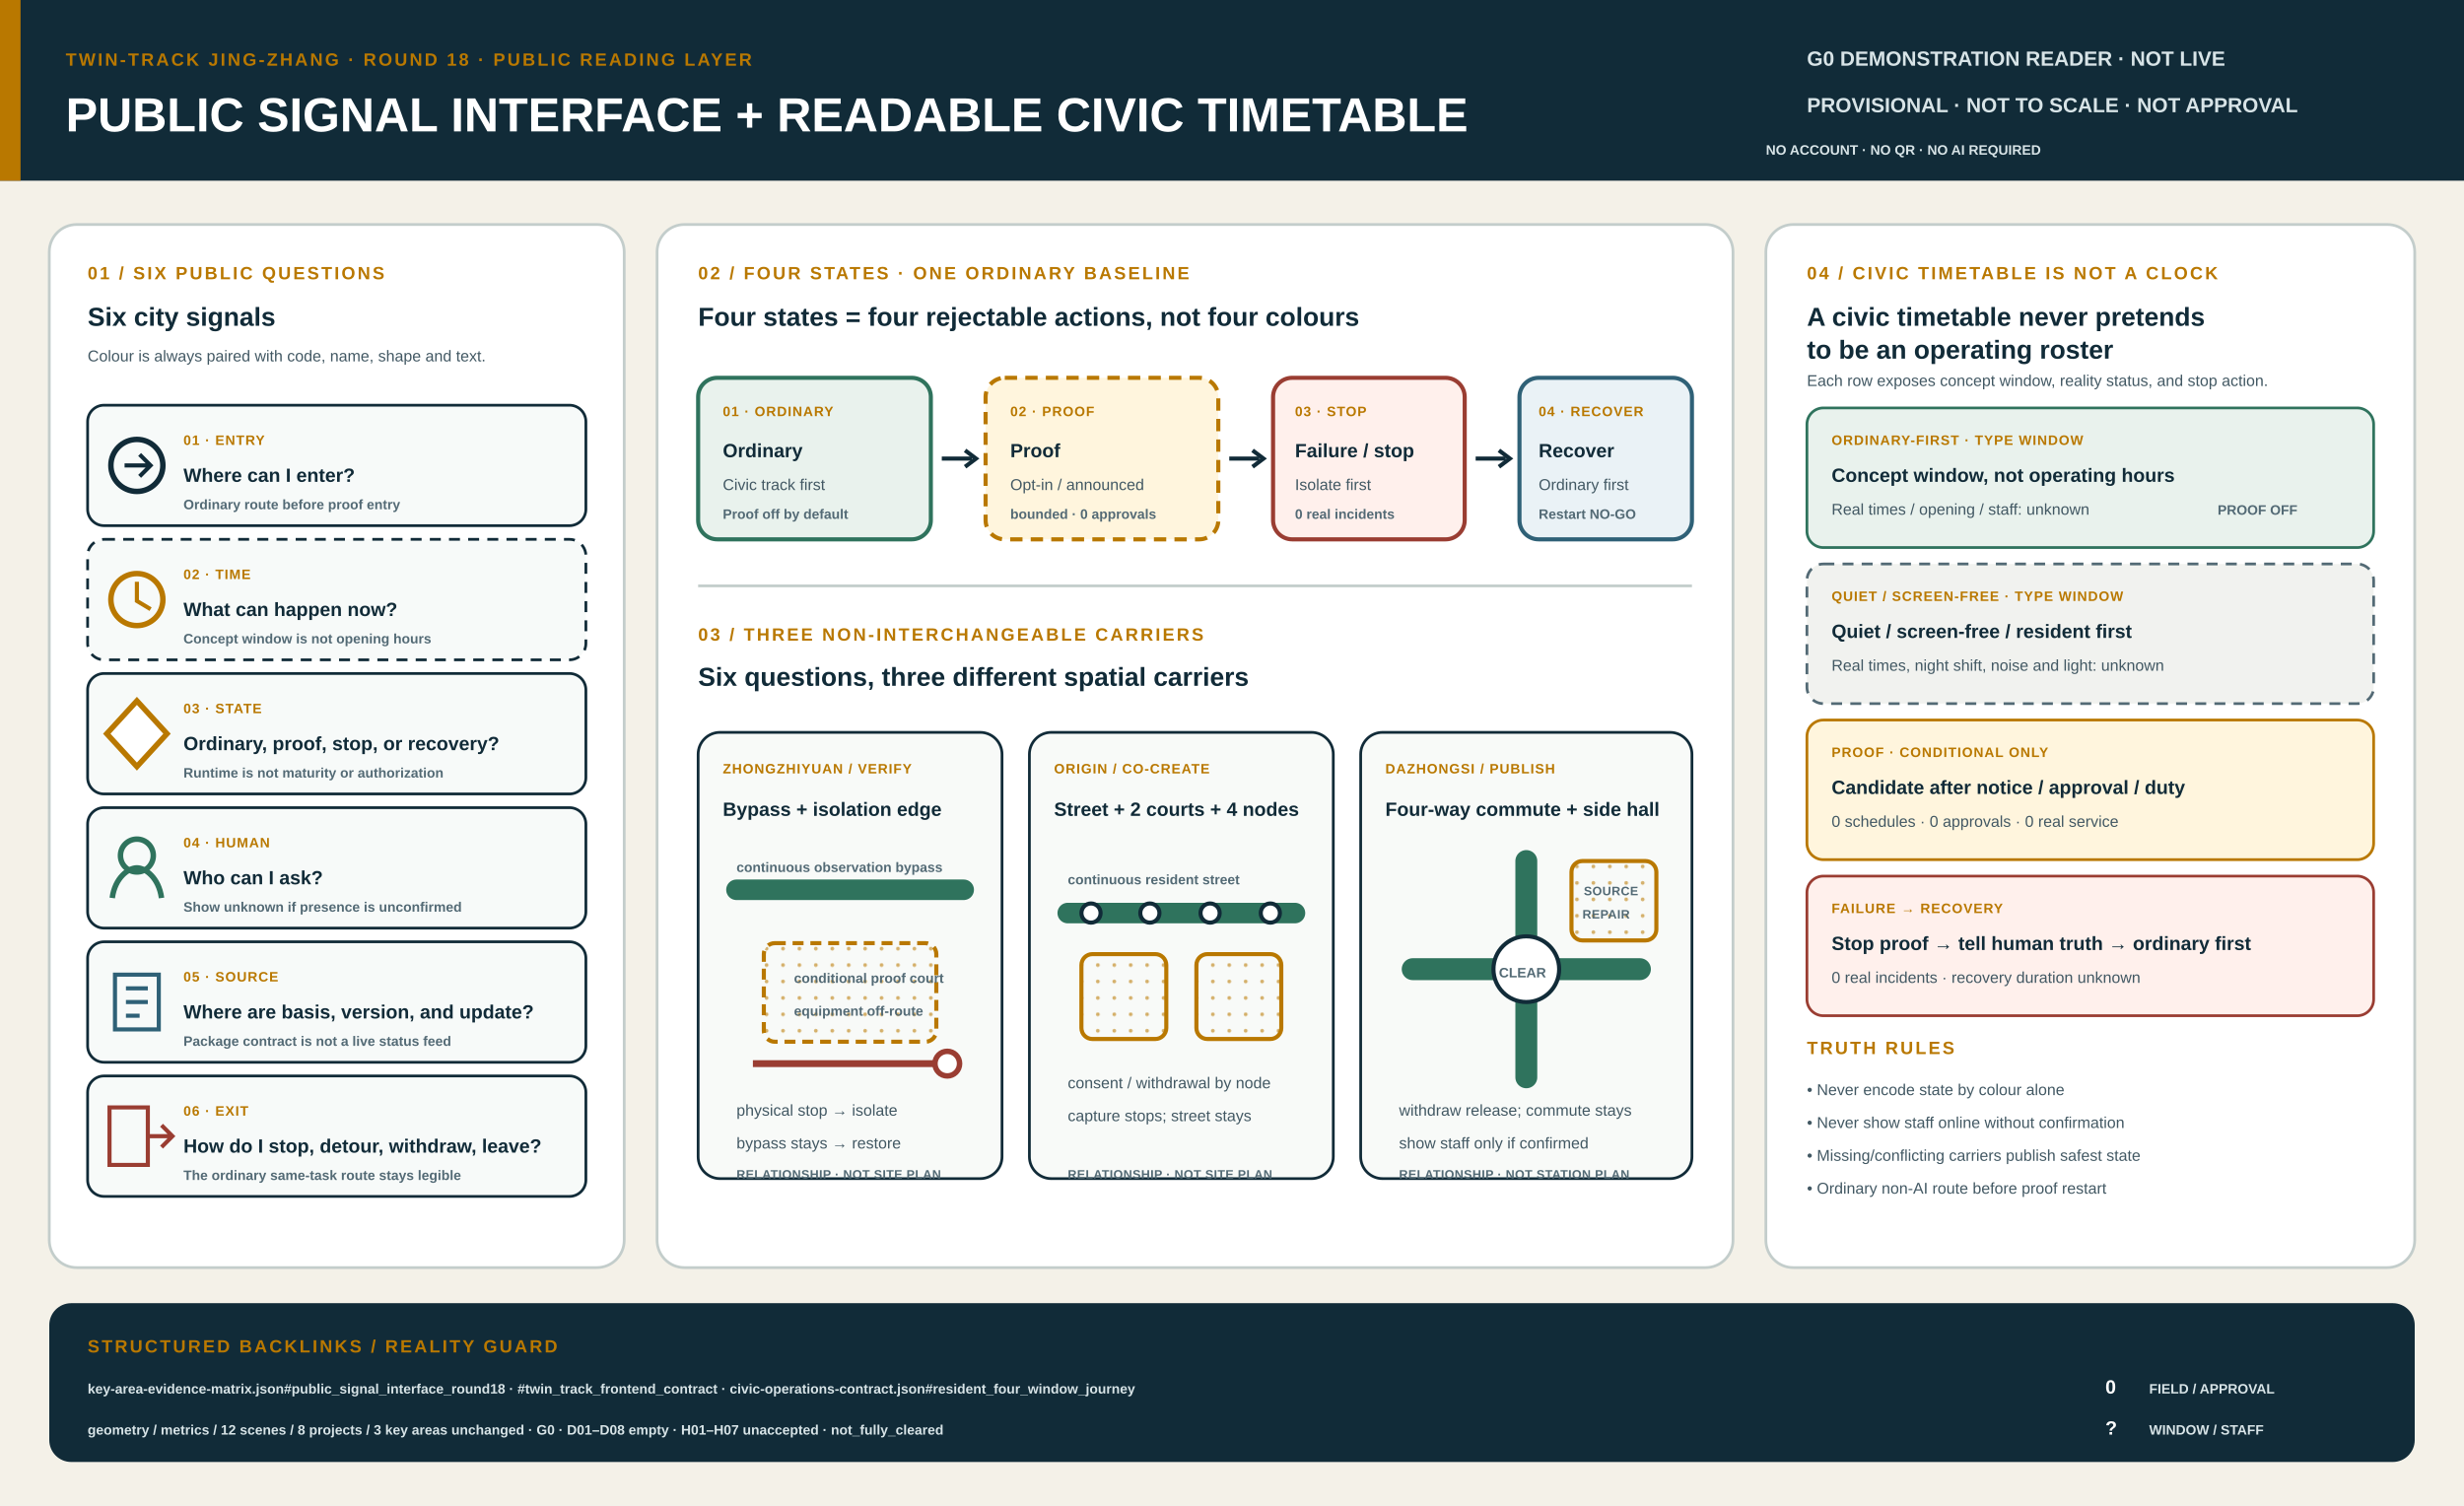
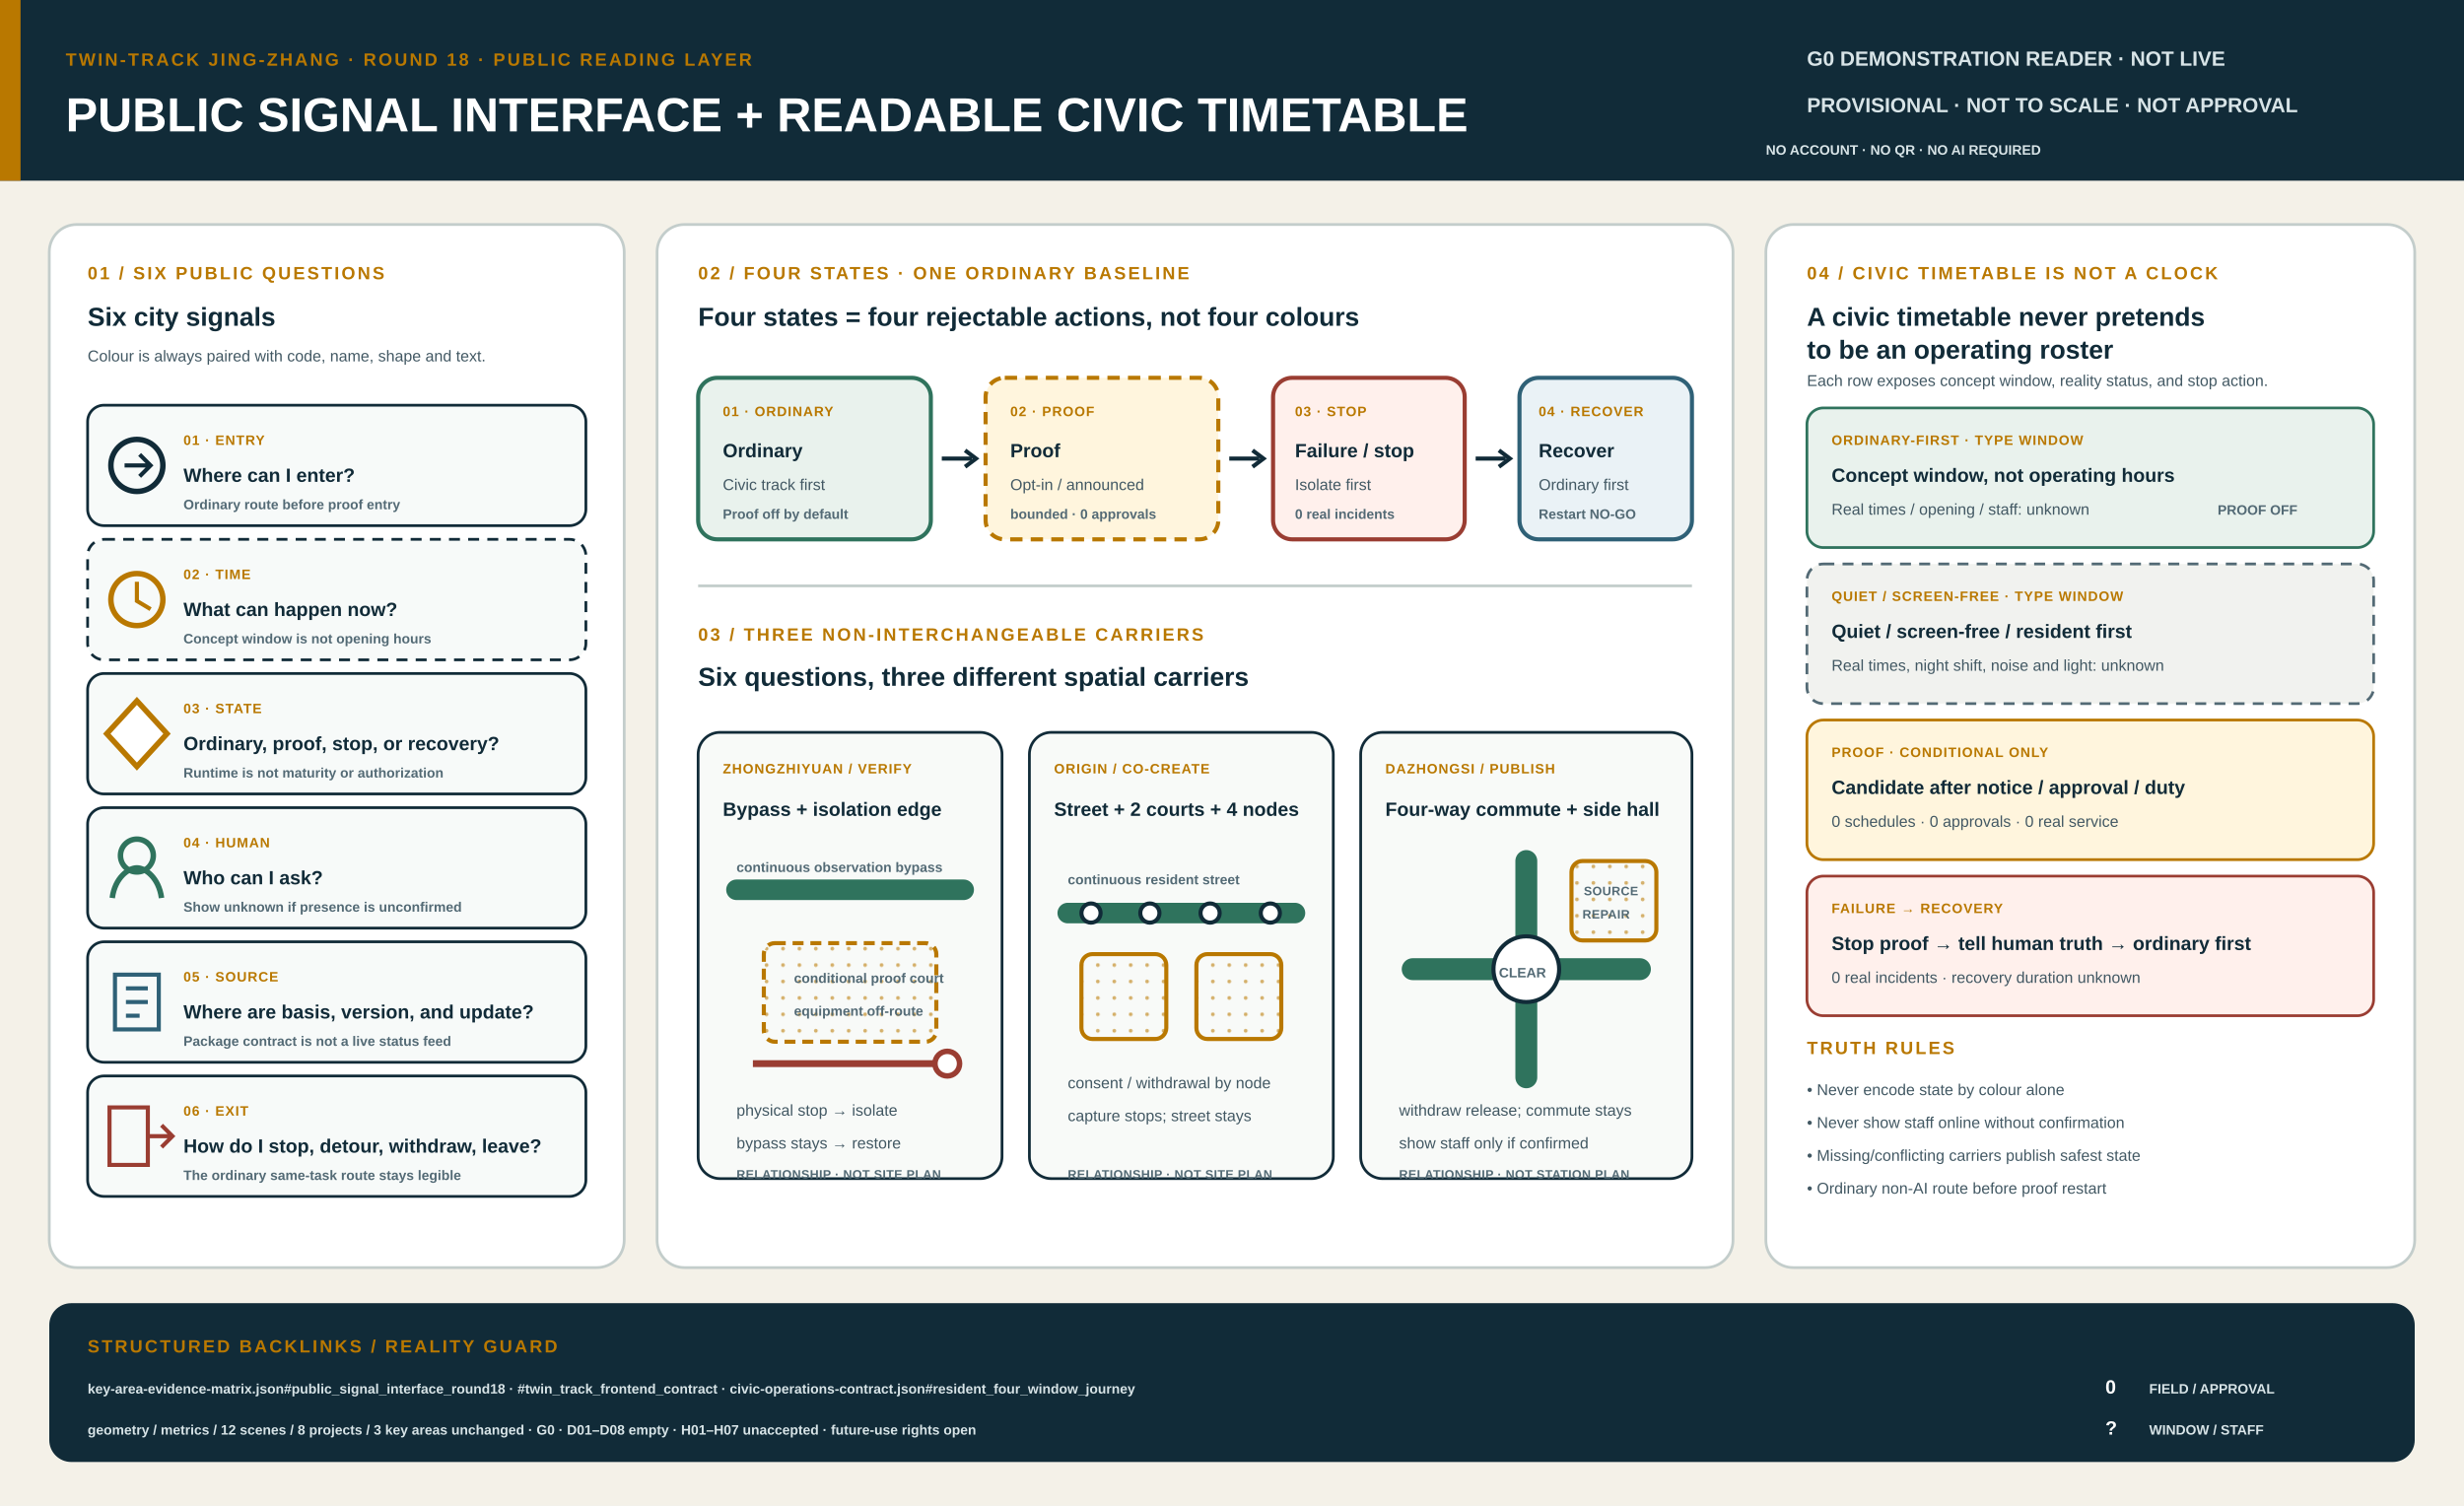
<svg xmlns="http://www.w3.org/2000/svg" width="1800" height="1100" viewBox="0 0 1800 1100" role="img" aria-labelledby="title desc">
  <defs>
    <style>
      text{font-family:"Noto Sans SC","Segoe UI",Arial,sans-serif;fill:#172532}
      .title{font-size:35px;font-weight:800;fill:#fff}.subtitle{font-size:15px;font-weight:700;fill:#d8e4e7}
      .kicker{font-size:13px;font-weight:800;letter-spacing:1.6px;fill:#b97800}.h2{font-size:19px;font-weight:800;fill:#112b38}
      .h3{font-size:14px;font-weight:800;fill:#112b38}.body{font-size:11.5px;font-weight:500;fill:#425863}
      .small{font-size:10px;font-weight:600;fill:#536a75}.tiny{font-size:9px;font-weight:700;fill:#536a75;letter-spacing:.25px}
      .code{font-size:10px;font-weight:900;fill:#b97800;letter-spacing:.65px}.white{fill:#fff}.muted-white{fill:#d8e4e7}
      .panel{fill:#fff;stroke:#c3cdcb;stroke-width:2}.rule{stroke:#c3cdcb;stroke-width:2}.navy{fill:#112b38}.gold{fill:#b97800}
    </style>
    <pattern id="dots" width="12" height="12" patternUnits="userSpaceOnUse">
      <circle cx="2" cy="2" r="1.4" fill="#b97800" opacity=".55" />
    </pattern>
  </defs>
  <rect width="1800" height="1100" fill="#f4f1e8" />
  <rect width="1800" height="132" class="navy" />
  <rect x="0" y="0" width="15" height="132" class="gold" />
  <text x="48" y="48" class="kicker" fill="#e7bd68">TWIN-TRACK JING-ZHANG · ROUND 18 · PUBLIC READING LAYER</text>
  <text x="48" y="96" class="title">PUBLIC SIGNAL INTERFACE + READABLE CIVIC TIMETABLE</text>
  <text x="1320" y="48" class="subtitle">G0 DEMONSTRATION READER · NOT LIVE</text>
  <text x="1320" y="82" class="subtitle">PROVISIONAL · NOT TO SCALE · NOT APPROVAL</text>
  <text x="1290" y="113" class="small muted-white">NO ACCOUNT · NO QR · NO AI REQUIRED</text>
  <rect x="36" y="164" width="420" height="762" rx="20" class="panel" />
  <text x="64" y="204" class="kicker">01 / SIX PUBLIC QUESTIONS</text>
  <text x="64" y="238" class="h2">Six city signals</text>
  <text x="64" y="264" class="body">Colour is always paired with code, name, shape and text.</text>
  <g transform="translate(64 296)">
    <rect width="364" height="88" rx="12" fill="#f7faf9" stroke="#112b38" stroke-width="2" />
    <circle cx="36" cy="44" r="19" fill="none" stroke="#112b38" stroke-width="4" />
    <path d="M27 44h18m-7-8 8 8-8 8" fill="none" stroke="#112b38" stroke-width="3" />
    <text x="70" y="29" class="code">01 · ENTRY</text>
    <text x="70" y="56" class="h3">Where can I enter?</text>
    <text x="70" y="76" class="small">Ordinary route before proof entry</text>
  </g>
  <g transform="translate(64 394)">
    <rect width="364" height="88" rx="12" fill="#f7faf9" stroke="#112b38" stroke-width="2" stroke-dasharray="8 6" />
    <circle cx="36" cy="44" r="19" fill="none" stroke="#b97800" stroke-width="4" />
    <path d="M36 31v14l10 6" fill="none" stroke="#b97800" stroke-width="3" />
    <text x="70" y="29" class="code">02 · TIME</text>
    <text x="70" y="56" class="h3">What can happen now?</text>
    <text x="70" y="76" class="small">Concept window is not opening hours</text>
  </g>
  <g transform="translate(64 492)">
    <rect width="364" height="88" rx="12" fill="#f7faf9" stroke="#112b38" stroke-width="2" />
    <path d="M36 20 58 44 36 68 14 44Z" fill="#fff" stroke="#b97800" stroke-width="4" />
    <text x="70" y="29" class="code">03 · STATE</text>
    <text x="70" y="56" class="h3">Ordinary, proof, stop, or recovery?</text>
    <text x="70" y="76" class="small">Runtime is not maturity or authorization</text>
  </g>
  <g transform="translate(64 590)">
    <rect width="364" height="88" rx="12" fill="#f7faf9" stroke="#112b38" stroke-width="2" />
    <circle cx="36" cy="35" r="12" fill="none" stroke="#2f735d" stroke-width="4" />
    <path d="M18 66c2-15 12-22 18-22s16 7 18 22" fill="none" stroke="#2f735d" stroke-width="4" />
    <text x="70" y="29" class="code">04 · HUMAN</text>
    <text x="70" y="56" class="h3">Who can I ask?</text>
    <text x="70" y="76" class="small">Show unknown if presence is unconfirmed</text>
  </g>
  <g transform="translate(64 688)">
    <rect width="364" height="88" rx="12" fill="#f7faf9" stroke="#112b38" stroke-width="2" />
    <path d="M20 24h32v40H20zm8 10h16M28 44h16M28 54h10" fill="none" stroke="#2f6177" stroke-width="3" />
    <text x="70" y="29" class="code">05 · SOURCE</text>
    <text x="70" y="56" class="h3">Where are basis, version, and update?</text>
    <text x="70" y="76" class="small">Package contract is not a live status feed</text>
  </g>
  <g transform="translate(64 786)">
    <rect width="364" height="88" rx="12" fill="#f7faf9" stroke="#112b38" stroke-width="2" />
    <path d="M16 23h28v42H16zm28 21h18m-8-8 8 8-8 8" fill="none" stroke="#9a3d32" stroke-width="3" />
    <text x="70" y="29" class="code">06 · EXIT</text>
    <text x="70" y="56" class="h3">How do I stop, detour, withdraw, leave?</text>
    <text x="70" y="76" class="small">The ordinary same-task route stays legible</text>
  </g>
  <rect x="480" y="164" width="786" height="762" rx="20" class="panel" />
  <text x="510" y="204" class="kicker">02 / FOUR STATES · ONE ORDINARY BASELINE</text>
  <text x="510" y="238" class="h2">Four states = four rejectable actions, not four colours</text>
  <g transform="translate(510 276)">
    <rect width="170" height="118" rx="14" fill="#e9f2ed" stroke="#2f735d" stroke-width="3" />
    <text x="18" y="28" class="code">01 · ORDINARY</text>
    <text x="18" y="58" class="h3">Ordinary</text>
    <text x="18" y="82" class="body">Civic track first</text>
    <text x="18" y="103" class="small">Proof off by default</text>
  </g>
  <path d="M688 335h22" stroke="#112b38" stroke-width="3" />
  <path d="m705 329 8 6-8 6" fill="none" stroke="#112b38" stroke-width="3" />
  <g transform="translate(720 276)">
    <rect width="170" height="118" rx="14" fill="#fff5dd" stroke="#b97800" stroke-width="3" stroke-dasharray="9 6" />
    <text x="18" y="28" class="code">02 · PROOF</text>
    <text x="18" y="58" class="h3">Proof</text>
    <text x="18" y="82" class="body">Opt-in / announced</text>
    <text x="18" y="103" class="small">bounded · 0 approvals</text>
  </g>
  <path d="M898 335h22" stroke="#112b38" stroke-width="3" />
  <path d="m915 329 8 6-8 6" fill="none" stroke="#112b38" stroke-width="3" />
  <g transform="translate(930 276)">
    <rect width="140" height="118" rx="14" fill="#fff0ec" stroke="#9a3d32" stroke-width="3" />
    <text x="16" y="28" class="code">03 · STOP</text>
    <text x="16" y="58" class="h3">Failure / stop</text>
    <text x="16" y="82" class="body">Isolate first</text>
    <text x="16" y="103" class="small">0 real incidents</text>
  </g>
  <path d="M1078 335h22" stroke="#112b38" stroke-width="3" />
  <path d="m1095 329 8 6-8 6" fill="none" stroke="#112b38" stroke-width="3" />
  <g transform="translate(1110 276)">
    <rect width="126" height="118" rx="14" fill="#eaf2f6" stroke="#2f6177" stroke-width="3" />
    <text x="14" y="28" class="code">04 · RECOVER</text>
    <text x="14" y="58" class="h3">Recover</text>
    <text x="14" y="82" class="body">Ordinary first</text>
    <text x="14" y="103" class="small">Restart NO-GO</text>
  </g>
  <line x1="510" y1="428" x2="1236" y2="428" class="rule" />
  <text x="510" y="468" class="kicker">03 / THREE NON-INTERCHANGEABLE CARRIERS</text>
  <text x="510" y="501" class="h2">Six questions, three different spatial carriers</text>
  <g transform="translate(510 535)">
    <rect width="222" height="326" rx="16" fill="#f8faf8" stroke="#112b38" stroke-width="2" />
    <text x="18" y="30" class="code">ZHONGZHIYUAN / VERIFY</text>
    <text x="18" y="61" class="h3">Bypass + isolation edge</text>
    <path d="M28 115h166" stroke="#2f735d" stroke-width="15" stroke-linecap="round" />
    <text x="28" y="102" class="small">continuous observation bypass</text>
    <rect x="48" y="154" width="126" height="72" rx="8" fill="url(#dots)" stroke="#b97800" stroke-width="3" stroke-dasharray="8 5" />
    <text x="70" y="183" class="small">conditional proof court</text>
    <text x="70" y="207" class="small">equipment off-route</text>
    <path d="M40 242h142" stroke="#9a3d32" stroke-width="5" />
    <circle cx="182" cy="242" r="9" fill="#fff" stroke="#9a3d32" stroke-width="4" />
    <text x="28" y="280" class="body">physical stop → isolate</text>
    <text x="28" y="304" class="body">bypass stays → restore</text>
    <text x="28" y="326" class="tiny">RELATIONSHIP · NOT SITE PLAN</text>
  </g>
  <g transform="translate(752 535)">
    <rect width="222" height="326" rx="16" fill="#f8faf8" stroke="#112b38" stroke-width="2" />
    <text x="18" y="30" class="code">ORIGIN / CO-CREATE</text>
    <text x="18" y="61" class="h3">Street + 2 courts + 4 nodes</text>
    <path d="M28 132h166" stroke="#2f735d" stroke-width="15" stroke-linecap="round" />
    <text x="28" y="111" class="small">continuous resident street</text>
    <rect x="38" y="162" width="62" height="62" rx="8" fill="url(#dots)" stroke="#b97800" stroke-width="3" />
    <rect x="122" y="162" width="62" height="62" rx="8" fill="url(#dots)" stroke="#b97800" stroke-width="3" />
    <circle cx="45" cy="132" r="7" fill="#fff" stroke="#112b38" stroke-width="3" />
    <circle cx="88" cy="132" r="7" fill="#fff" stroke="#112b38" stroke-width="3" />
    <circle cx="132" cy="132" r="7" fill="#fff" stroke="#112b38" stroke-width="3" />
    <circle cx="176" cy="132" r="7" fill="#fff" stroke="#112b38" stroke-width="3" />
    <text x="28" y="260" class="body">consent / withdrawal by node</text>
    <text x="28" y="284" class="body">capture stops; street stays</text>
    <text x="28" y="326" class="tiny">RELATIONSHIP · NOT SITE PLAN</text>
  </g>
  <g transform="translate(994 535)">
    <rect width="242" height="326" rx="16" fill="#f8faf8" stroke="#112b38" stroke-width="2" />
    <text x="18" y="30" class="code">DAZHONGSI / PUBLISH</text>
    <text x="18" y="61" class="h3">Four-way commute + side hall</text>
    <path d="M121 94v158M38 173h166" stroke="#2f735d" stroke-width="16" stroke-linecap="round" />
    <circle cx="121" cy="173" r="24" fill="#fff" stroke="#112b38" stroke-width="3" />
    <text x="101" y="179" class="small">CLEAR</text>
    <rect x="154" y="94" width="62" height="58" rx="8" fill="url(#dots)" stroke="#b97800" stroke-width="3" />
    <text x="163" y="119" class="tiny">SOURCE</text>
    <text x="162" y="136" class="tiny">REPAIR</text>
    <text x="28" y="280" class="body">withdraw release; commute stays</text>
    <text x="28" y="304" class="body">show staff only if confirmed</text>
    <text x="28" y="326" class="tiny">RELATIONSHIP · NOT STATION PLAN</text>
  </g>
  <rect x="1290" y="164" width="474" height="762" rx="20" class="panel" />
  <text x="1320" y="204" class="kicker">04 / CIVIC TIMETABLE IS NOT A CLOCK</text>
  <text x="1320" y="238" class="h2">A civic timetable never pretends</text>
  <text x="1320" y="262" class="h2">to be an operating roster</text>
  <text x="1320" y="282" class="body">Each row exposes concept window, reality status, and stop action.</text>
  <g transform="translate(1320 298)">
    <rect width="414" height="102" rx="12" fill="#e9f2ed" stroke="#2f735d" stroke-width="2" />
    <text x="18" y="27" class="code">ORDINARY-FIRST · TYPE WINDOW</text>
    <text x="18" y="54" class="h3">Concept window, not operating hours</text>
    <text x="18" y="78" class="body">Real times / opening / staff: unknown</text>
    <text x="300" y="78" class="small">PROOF OFF</text>
  </g>
  <g transform="translate(1320 412)">
    <rect width="414" height="102" rx="12" fill="#f1f2ef" stroke="#536a75" stroke-width="2" stroke-dasharray="8 6" />
    <text x="18" y="27" class="code">QUIET / SCREEN-FREE · TYPE WINDOW</text>
    <text x="18" y="54" class="h3">Quiet / screen-free / resident first</text>
    <text x="18" y="78" class="body">Real times, night shift, noise and light: unknown</text>
  </g>
  <g transform="translate(1320 526)">
    <rect width="414" height="102" rx="12" fill="#fff5dd" stroke="#b97800" stroke-width="2" />
    <text x="18" y="27" class="code">PROOF · CONDITIONAL ONLY</text>
    <text x="18" y="54" class="h3">Candidate after notice / approval / duty</text>
    <text x="18" y="78" class="body">0 schedules · 0 approvals · 0 real service</text>
  </g>
  <g transform="translate(1320 640)">
    <rect width="414" height="102" rx="12" fill="#fff0ec" stroke="#9a3d32" stroke-width="2" />
    <text x="18" y="27" class="code">FAILURE → RECOVERY</text>
    <text x="18" y="54" class="h3">Stop proof → tell human truth → ordinary first</text>
    <text x="18" y="78" class="body">0 real incidents · recovery duration unknown</text>
  </g>
  <g transform="translate(1320 770)">
    <text x="0" y="0" class="kicker">TRUTH RULES</text>
    <text x="0" y="30" class="body">• Never encode state by colour alone</text>
    <text x="0" y="54" class="body">• Never show staff online without confirmation</text>
    <text x="0" y="78" class="body">• Missing/conflicting carriers publish safest state</text>
    <text x="0" y="102" class="body">• Ordinary non-AI route before proof restart</text>
  </g>
  <rect x="36" y="952" width="1728" height="116" rx="16" fill="#112b38" />
  <text x="64" y="988" class="kicker" fill="#e7bd68">STRUCTURED BACKLINKS / REALITY GUARD</text>
  <text x="64" y="1018" class="small muted-white">key-area-evidence-matrix.json#public_signal_interface_round18 · #twin_track_frontend_contract · civic-operations-contract.json#resident_four_window_journey</text>
-   <text x="64" y="1048" class="small muted-white">geometry / metrics / 12 scenes / 8 projects / 3 key areas unchanged · G0 · D01–D08 empty · H01–H07 unaccepted · not_fully_cleared</text>
+   <text x="64" y="1048" class="small muted-white">geometry / metrics / 12 scenes / 8 projects / 3 key areas unchanged · G0 · D01–D08 empty · H01–H07 unaccepted · future-use rights open</text>
  <text x="1538" y="1018" class="h3 white">0</text>
  <text x="1570" y="1018" class="small muted-white">FIELD / APPROVAL</text>
  <text x="1538" y="1048" class="h3 white">?</text>
  <text x="1570" y="1048" class="small muted-white">WINDOW / STAFF</text>
</svg>
